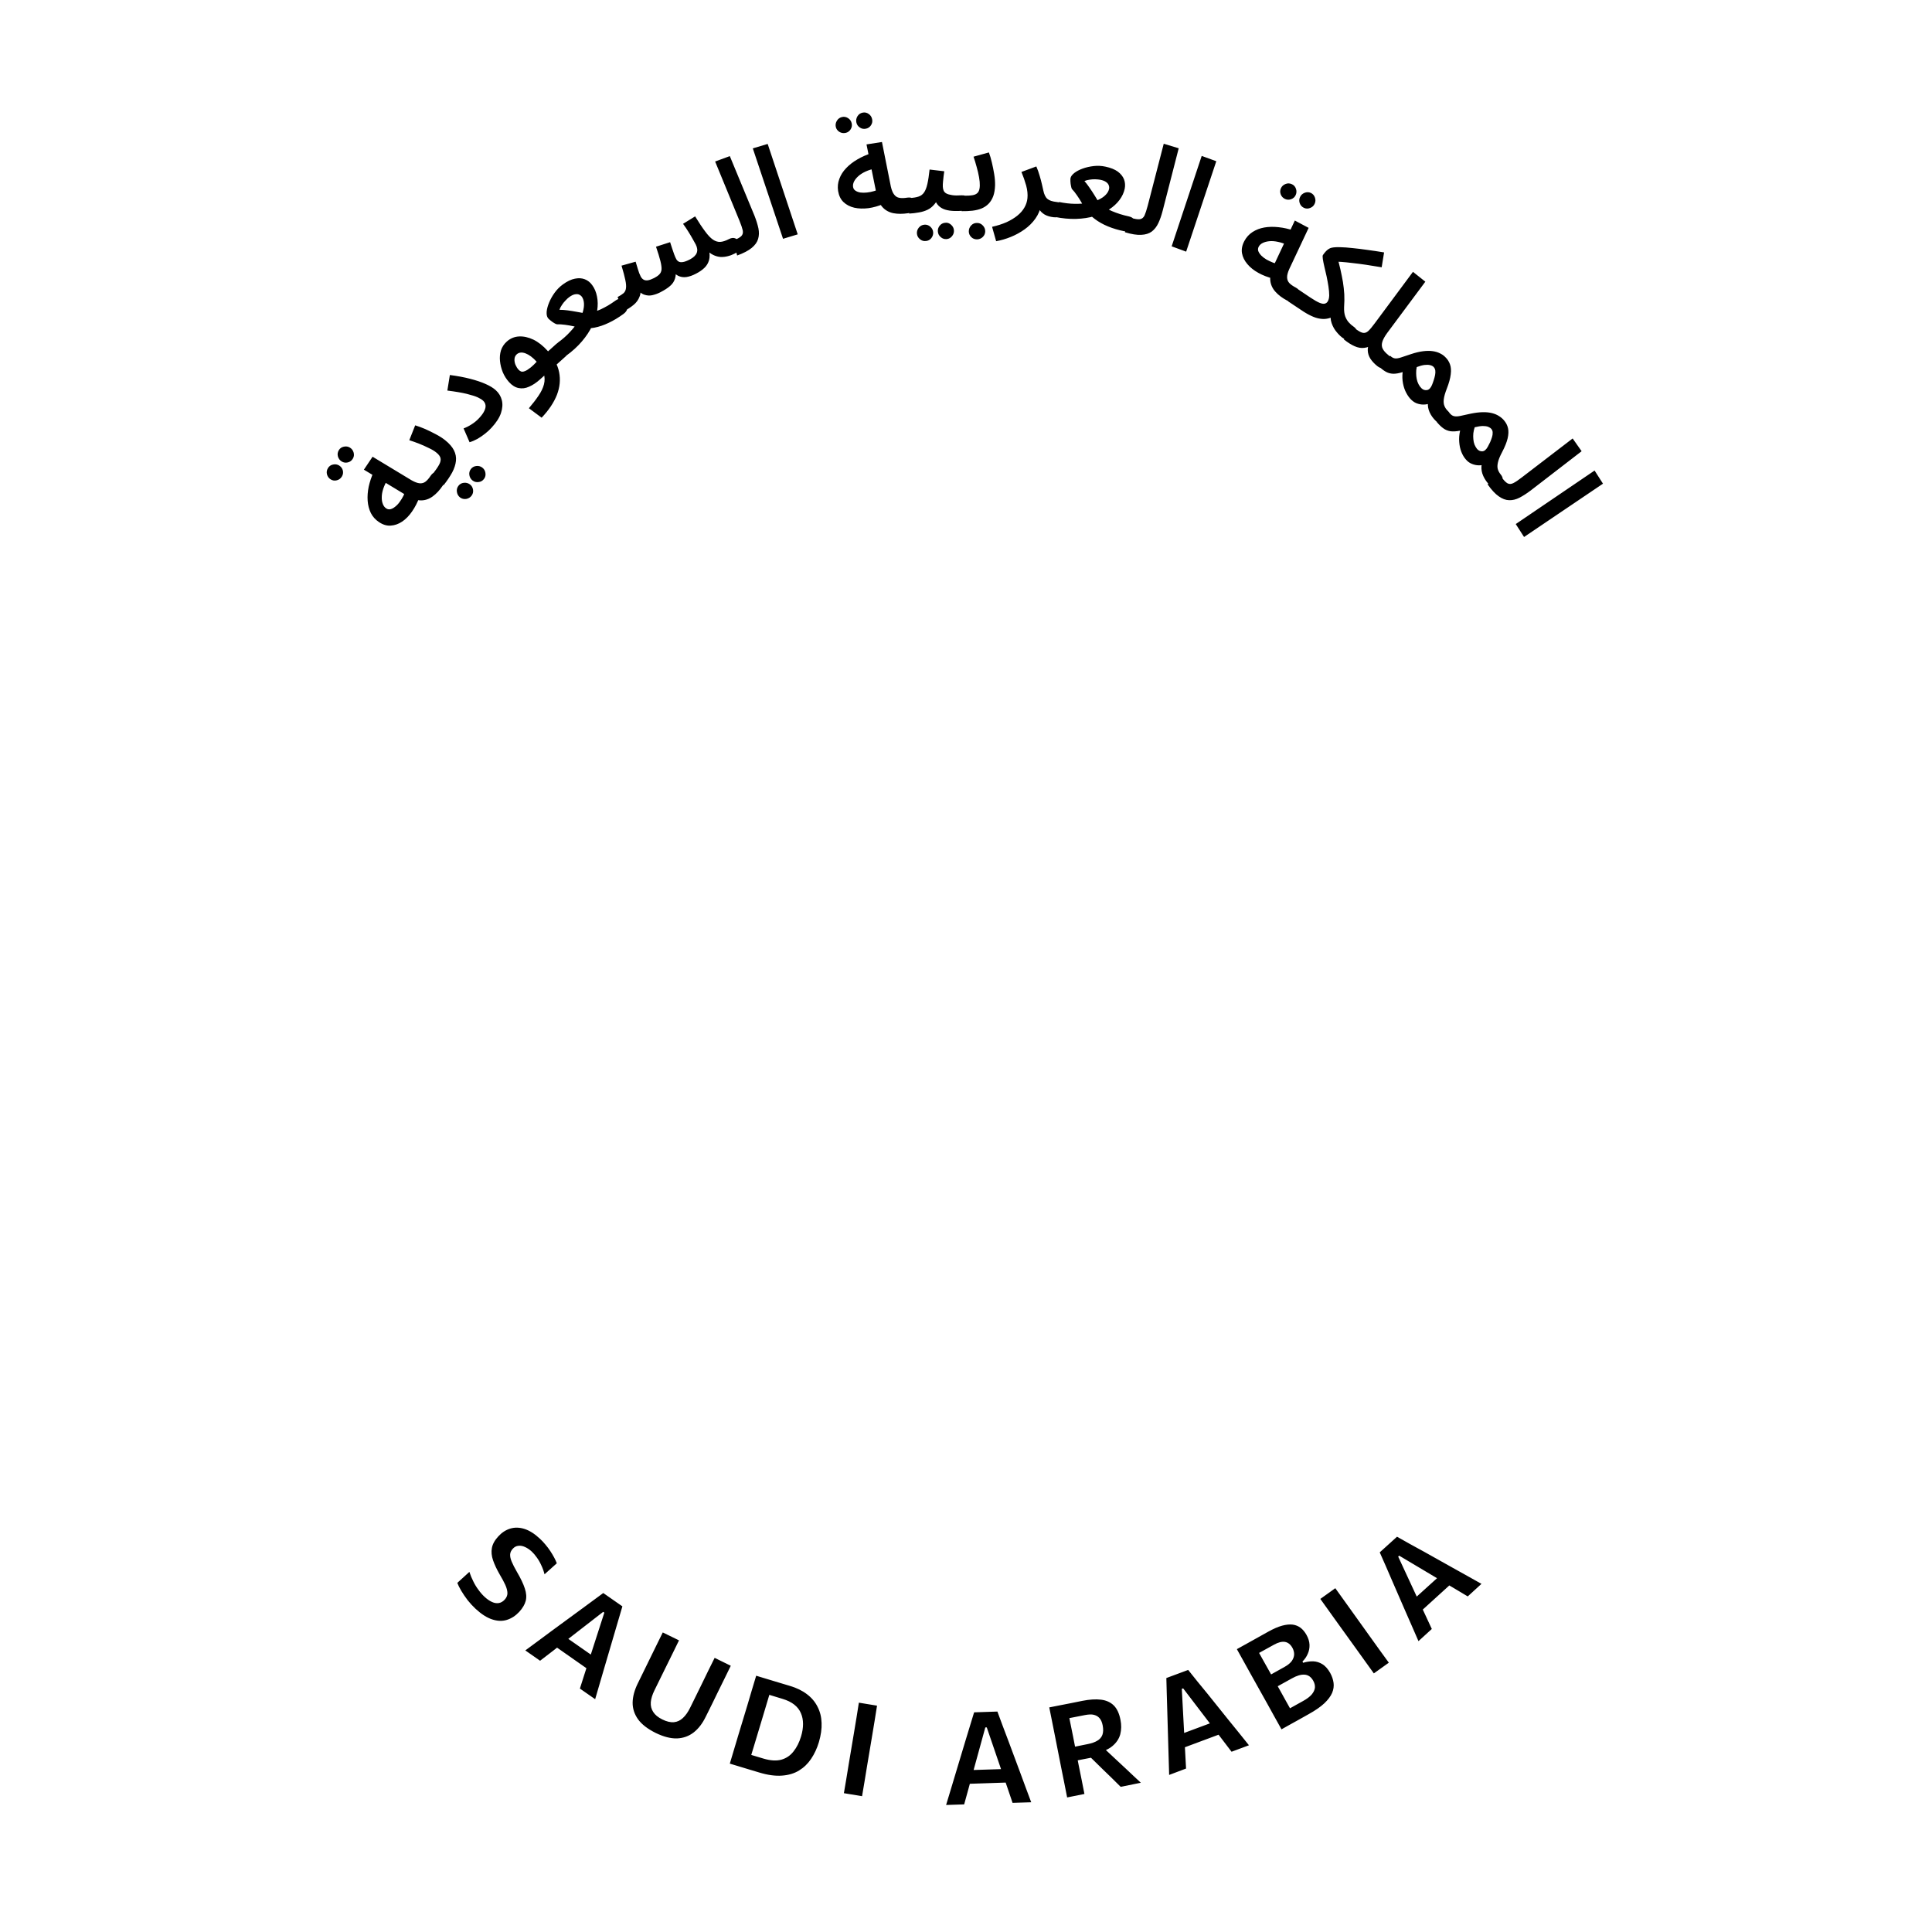
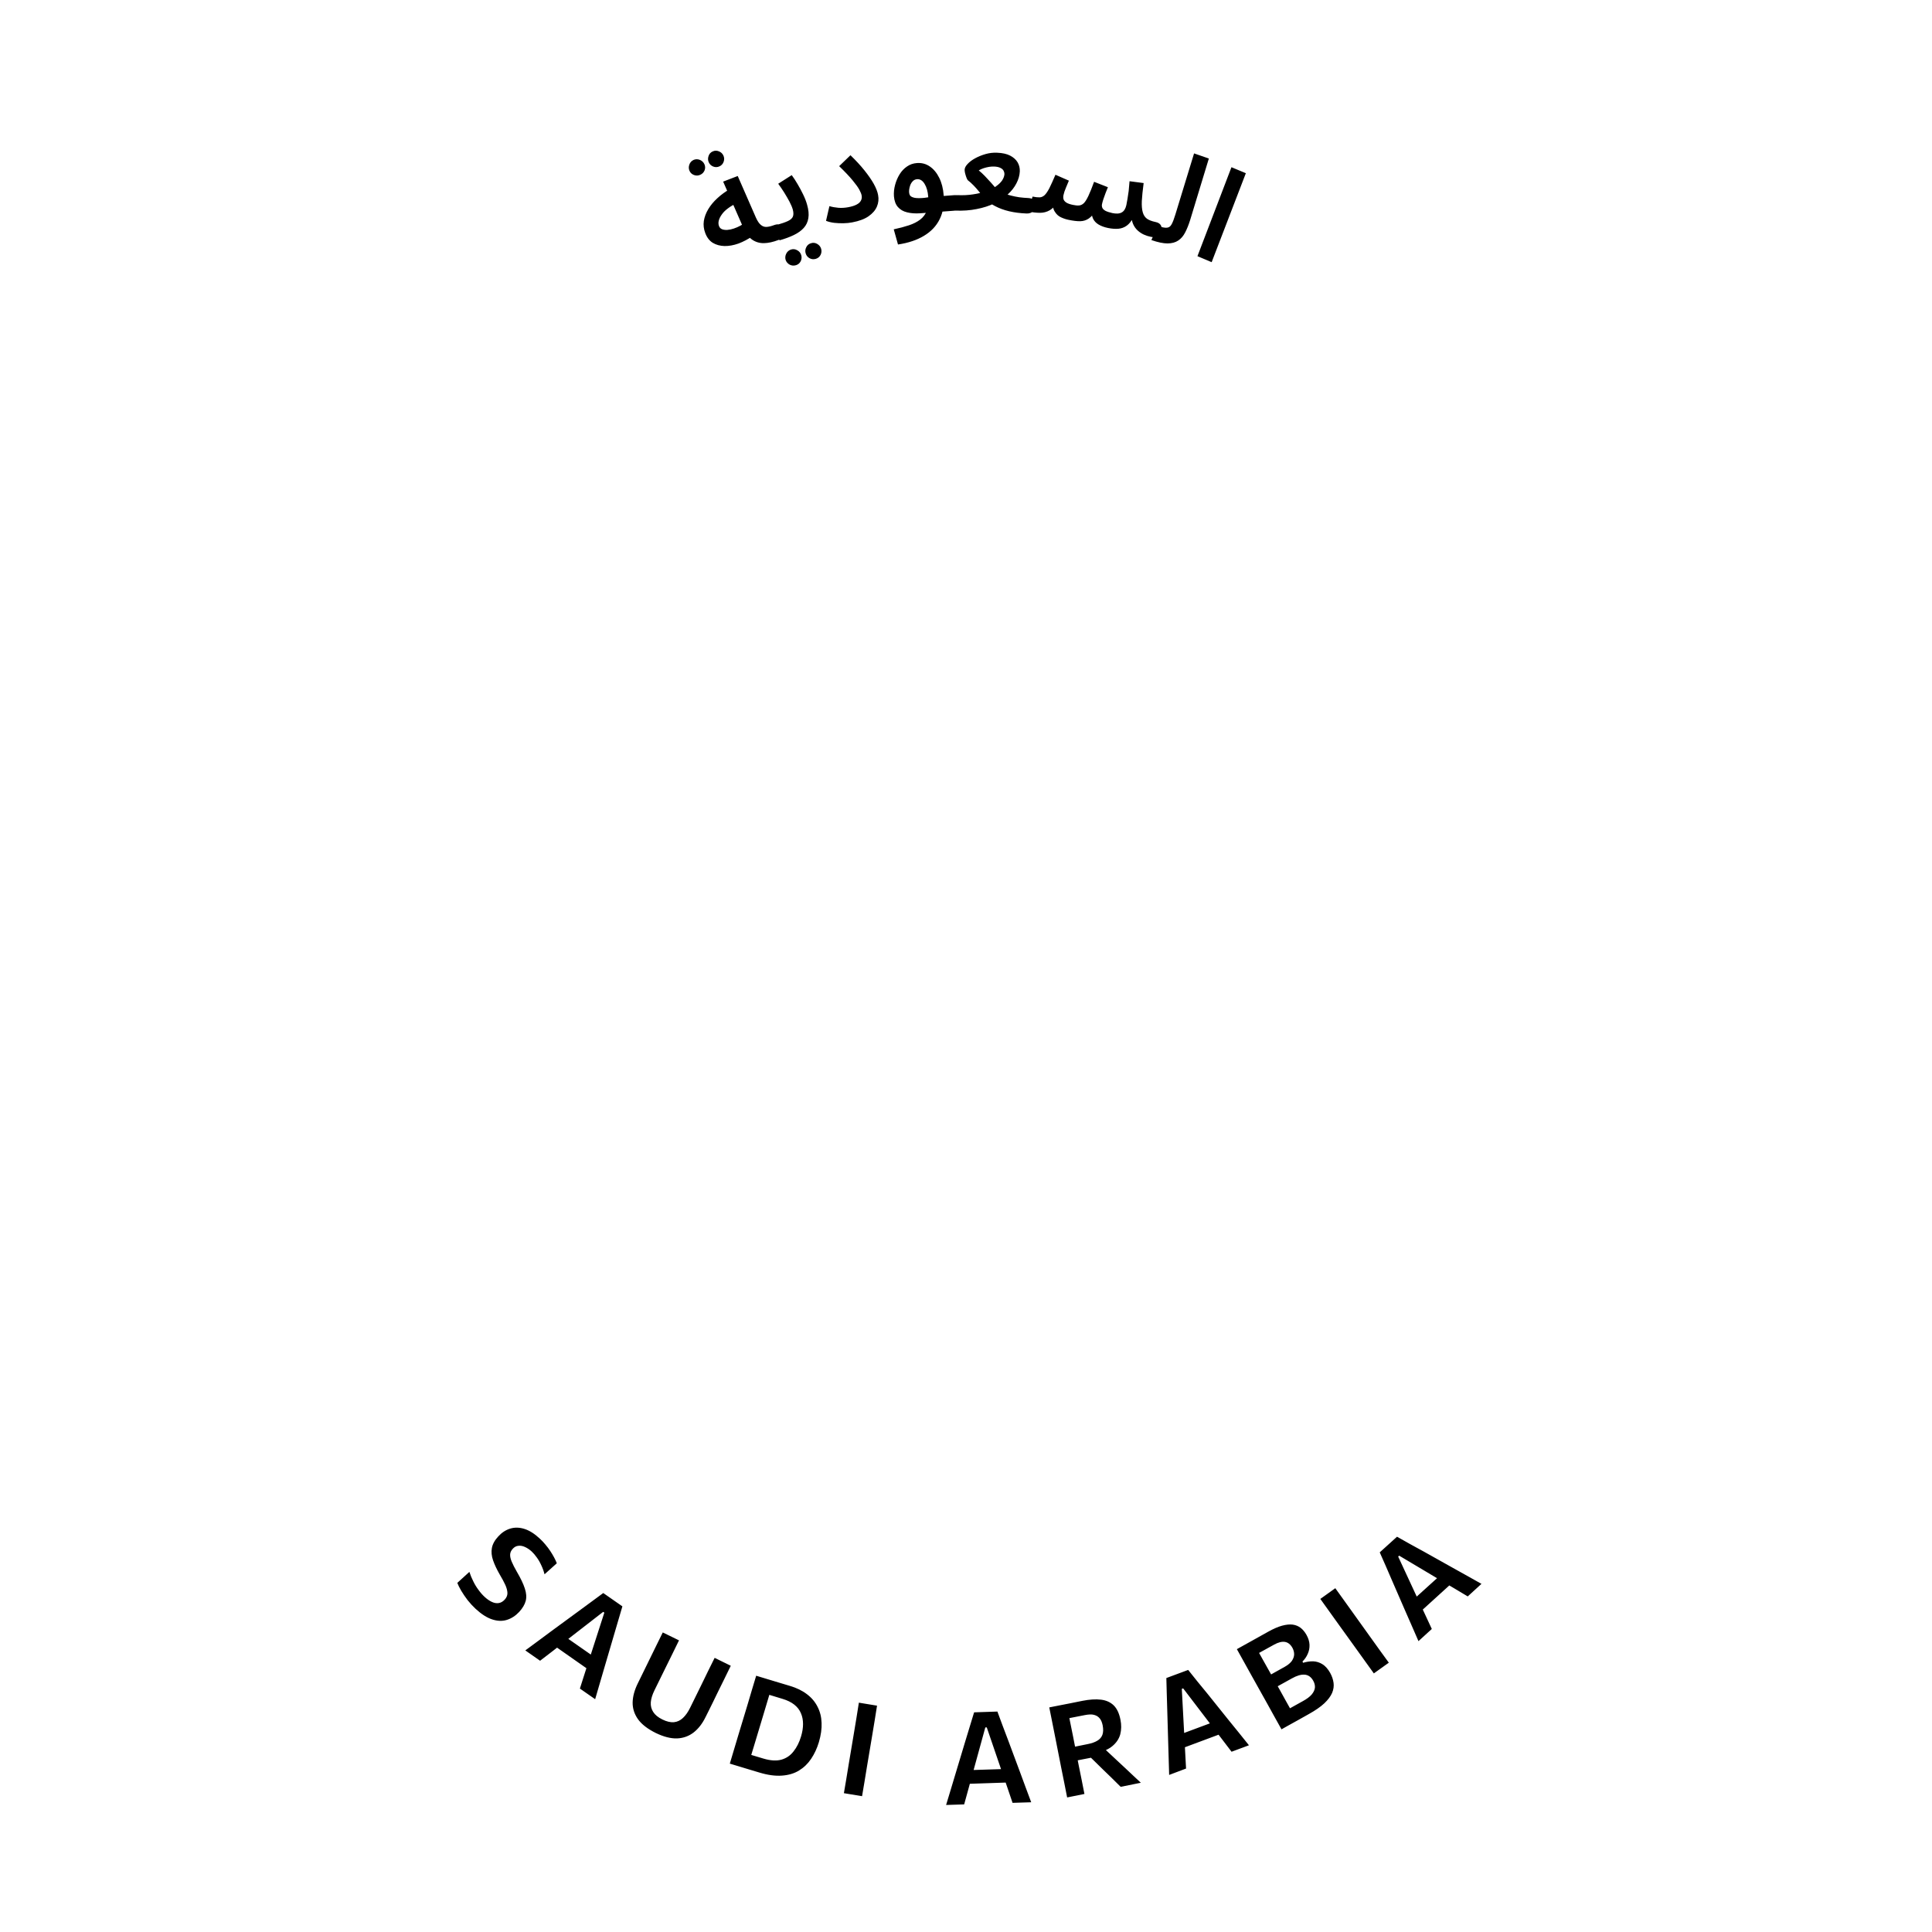
<svg xmlns="http://www.w3.org/2000/svg" viewBox="0 0 200 200">
-   <path d="m36.52 47.49q-.18.3-.52.38-.34.08-.63-.1-.29-.18-.39-.52-.09-.34.09-.64.18-.3.52-.37.35-.08.64.1.29.18.38.52.09.34-.09.63zm-1.13 1.84q-.18.3-.52.39-.34.09-.63-.09-.29-.17-.39-.52-.09-.34.1-.65.18-.3.52-.37.35-.08.64.1.29.18.38.51.08.34-.1.63zm10.45.93q-.49.73-1.05 1.13-.56.41-1.21.41-.66 0-1.46-.49l-4.45-2.69.9-1.34 4.02 2.43q.51.29.85.32.35.03.61-.17.26-.2.53-.61.24-.35.53-.38.29-.03.56.16.28.18.35.52.06.34-.18.71zm-2.41 1.18q-.31.84-.77 1.5-.45.66-1.02 1.05-.57.38-1.18.42-.61.05-1.22-.36-.56-.37-.85-.94-.28-.58-.33-1.27-.05-.7.11-1.47.17-.77.53-1.56l1.47.75q-.33.54-.49 1.02-.16.48-.16.89-.01.4.11.7.11.3.35.46.21.14.45.08.24-.06.48-.26.25-.19.47-.5.22-.3.39-.64.16-.33.25-.68l1.41.81zm6.68-1.87q-.21.29-.56.33-.35.05-.62-.15-.28-.21-.34-.56-.06-.35.15-.63.2-.27.56-.32.35-.04.62.16.28.21.33.55.06.35-.14.62zm-1.29 1.74q-.21.28-.56.34-.35.05-.63-.15-.27-.21-.33-.56-.06-.36.15-.64.21-.28.56-.32.35-.04.63.16.27.2.33.55.05.35-.15.62zm-2.9-1.08l-1.17-1.1q.5-.64.71-1.03.21-.39.14-.68-.07-.29-.44-.58-.28-.23-.75-.45-.46-.23-1-.45-.54-.21-1.04-.37l.61-1.54q.46.14 1.03.38.56.25 1.1.54.54.28.96.61.65.52.92 1.05.27.54.21 1.1-.06.57-.39 1.2-.34.62-.89 1.32zm2.69-4.45l-.62-1.43q.43-.16.84-.43.42-.26.78-.65.38-.41.53-.74.16-.33.12-.59-.04-.27-.25-.46-.18-.17-.56-.35-.39-.17-1.14-.36-.74-.18-2-.34l.26-1.61q1.16.15 2.09.39.94.24 1.61.54.68.3 1.06.65.47.43.62 1.03.15.6-.09 1.33-.24.72-.98 1.52-.28.31-.66.61-.38.3-.79.54-.42.23-.82.35zm7.46-2.54l-1.32-.98q.59-.69 1-1.3.41-.6.56-1.17.15-.58-.03-1.16-.18-.57-.75-1.21-.57-.63-1.13-.84-.56-.21-.91.1-.21.19-.23.49-.02.29.1.59.13.3.32.51.12.13.27.19.16.05.38-.04.23-.08.57-.35.33-.26.82-.79l1.86-1.67q.31-.28.6-.24.29.04.51.28.23.26.21.61-.03.35-.35.64l-2.65 2.38q-.57.51-1.13.75-.55.25-1.08.14-.53-.1-1-.62-.4-.45-.64-1.01-.23-.57-.29-1.16-.06-.58.1-1.11.17-.52.59-.9.55-.5 1.27-.54.72-.04 1.5.33.77.38 1.47 1.16.96 1.06 1.19 2.21.23 1.16-.23 2.35-.47 1.19-1.58 2.36zm2.52-6.4l-.84-1.37q.73-.53 1.24-1.09.52-.55.86-1.08.34-.54.49-1.03.14-.49.11-.89-.03-.4-.22-.67-.11-.14-.29-.22-.18-.07-.44-.02-.25.05-.58.29-.18.13-.38.35-.21.21-.37.46-.17.25-.26.5.41 0 .86.06.45.06.93.15.49.08.95.19.33-.03.71-.14.37-.11.77-.28.39-.18.79-.41.4-.24.79-.52.34-.25.62-.18.29.07.48.33.2.28.14.63-.05.34-.41.6-.78.57-1.53.92-.75.36-1.48.5-.73.13-1.43.07-.33-.13-.75-.22-.42-.09-.87-.15-.45-.06-.83-.05-.09-.01-.29-.13-.2-.12-.39-.28-.19-.15-.25-.24-.16-.22-.13-.65.04-.43.25-.94.21-.52.57-1.02.36-.5.85-.86.67-.49 1.25-.6.57-.12 1.03.06.46.18.76.6.37.5.5 1.18.14.68.02 1.45-.12.77-.51 1.58-.39.82-1.07 1.62-.68.8-1.65 1.5zm5.96-4.61l-.62-1.48q.4-.21.62-.4.21-.19.25-.51.05-.32-.07-.87-.11-.54-.39-1.47l1.46-.41q.1.3.23.76.13.45.29.76.11.22.29.33.17.11.44.08.27-.04.67-.24.33-.17.52-.36.2-.19.24-.5.03-.31-.11-.88-.14-.57-.46-1.5l1.46-.47q.08.28.2.62.11.33.22.64.11.3.21.48.08.16.24.26.16.1.44.06.29-.04.75-.28.56-.3.7-.68.14-.38-.11-.87-.15-.28-.33-.59-.17-.31-.41-.69-.23-.38-.57-.85l1.25-.77q.6.98 1.04 1.56.43.59.81.85.37.25.75.23.38-.02.9-.29.37-.19.64-.08.28.11.43.4.15.3.05.63-.11.33-.5.54-.37.19-.74.28-.38.1-.76.08-.38-.03-.75-.21-.38-.18-.7-.55l.25-.04q.15.66.02 1.13-.13.46-.47.79-.35.34-.88.61-.53.28-1 .35-.46.06-.85-.13-.38-.19-.69-.69l.42-.22q.09.74-.05 1.19-.14.46-.51.77-.36.32-1.02.66-.37.19-.79.29-.42.11-.88-.05-.46-.16-.91-.77l.52-.33q.12.8-.08 1.3-.19.51-.62.86-.43.36-1.04.67zm11.76-5.78l-.43-1.55q.64-.23.86-.46.22-.22.15-.59-.08-.36-.34-1l-2.52-6.13 1.52-.56 2.55 6.16q.28.71.41 1.31.12.6-.03 1.1-.14.5-.66.93-.52.43-1.51.79zm4.75-1.73l-3.13-9.36 1.54-.46 3.11 9.36-1.52.46zm8.59-11.4q-.35.08-.64-.12-.29-.19-.36-.53-.07-.33.11-.63.19-.31.54-.38.33-.07.62.13.29.2.36.54.08.33-.11.63-.19.29-.52.36zm-2.12.44q-.35.07-.64-.11-.3-.19-.37-.52-.07-.34.12-.64.18-.3.54-.38.33-.07.63.13.29.2.36.54.07.33-.12.62-.19.29-.52.36zm6.49 8.31q-.87.13-1.54 0-.68-.14-1.12-.62-.45-.49-.63-1.41l-1.03-5.09 1.6-.25.92 4.61q.13.57.35.84.21.28.54.33.32.06.81-.02.41-.06.63.13.21.2.26.52.05.34-.15.62-.21.28-.64.34zm-2.5-.98q-.83.35-1.62.46-.8.1-1.47-.05-.67-.16-1.11-.58-.44-.42-.56-1.15-.1-.66.13-1.26.22-.6.7-1.1.48-.51 1.17-.91.68-.4 1.5-.66l.44 1.58q-.62.12-1.08.33-.46.21-.76.48-.31.28-.45.56-.14.28-.1.56.04.26.25.39.2.14.51.19.31.04.68 0 .38-.04.74-.15.36-.1.68-.27l.35 1.58zm6.48 3.66q-.35.03-.61-.2-.27-.22-.3-.56-.04-.34.18-.62.22-.28.58-.31.33-.04.6.2.27.23.3.57.03.34-.19.61-.22.28-.56.31zm-2.15.2q-.35.04-.62-.19-.28-.23-.31-.57-.03-.34.19-.62.23-.28.58-.31.34-.03.61.2.27.24.3.57.03.34-.19.62-.22.27-.56.3zm-1.73-2.84l.05-1.61q.56-.03.92-.15.36-.12.57-.43.21-.3.34-.87.13-.57.23-1.5l1.52.18q-.03.22-.07.51-.04.28-.06.57-.03.29-.02.52.01.23.09.41.08.18.28.29.2.11.59.17.38.06.98.02.43-.02.63.2.19.21.21.54.02.34-.21.59-.24.26-.69.28-.69.04-1.18-.03-.5-.07-.82-.26-.33-.19-.53-.51-.19-.32-.27-.8l.56-.01q-.2.58-.52.94-.31.37-.71.56-.4.19-.88.27-.48.09-1.01.12zm7.02 2.67q-.36 0-.6-.24-.25-.25-.25-.59 0-.35.24-.61.24-.26.59-.26.36-.01.61.25.26.26.26.61 0 .34-.25.59-.25.24-.6.25zm-1.59-2.92l.18-1.6q.62.01.99-.06.37-.07.54-.31.16-.23.17-.68.01-.37-.08-.87-.09-.51-.25-1.07-.15-.56-.32-1.05l1.59-.44q.17.45.31 1.05.14.59.24 1.2.1.61.09 1.14-.02.67-.19 1.14-.18.47-.48.78-.3.31-.73.49-.42.17-.94.23-.52.06-1.12.05zm3.57 3.11l-.42-1.49q.84-.19 1.5-.48.65-.3 1.12-.68.47-.38.73-.84.26-.45.31-.96.06-.6-.13-1.31-.2-.71-.49-1.41l1.54-.57q.2.46.34.95.15.5.24.9.1.4.14.62.13.64.43.89.29.25.95.32.44.04.6.28.16.24.12.57-.03.34-.3.56-.27.22-.71.17-.57-.06-.95-.28-.38-.23-.58-.57-.2-.35-.22-.75l.44.3q-.13.78-.59 1.43-.45.64-1.12 1.12-.67.48-1.44.79-.77.31-1.51.44zm6.05-2.52l.46-1.54q.88.18 1.63.19.76.01 1.39-.1.62-.1 1.08-.33.47-.22.74-.51.28-.29.34-.61.04-.17-.03-.36-.06-.19-.27-.34-.21-.16-.61-.24-.22-.04-.51-.05-.3-.01-.59.04-.3.04-.54.14.27.31.52.68.26.37.52.79.26.41.5.84.24.21.57.42.34.21.73.38.4.17.84.31.44.14.91.24.41.09.55.34.14.26.08.58-.07.34-.37.52-.29.19-.72.1-.94-.19-1.71-.51-.77-.32-1.36-.77-.6-.45-1.02-1.01-.13-.33-.35-.7-.21-.37-.47-.74-.25-.37-.52-.65-.05-.08-.09-.31-.05-.22-.06-.47-.01-.24.01-.35.06-.26.4-.53.34-.26.86-.45.53-.19 1.14-.26.61-.07 1.21.06.81.17 1.28.51.47.35.65.81.17.46.07.97-.13.61-.54 1.16-.42.56-1.07.98-.65.43-1.51.69-.87.26-1.92.29-1.05.03-2.22-.21zm7.28 1.59l.59-1.5q.65.2.97.15.31-.05.47-.38.15-.34.33-1.01l1.66-6.42 1.55.47-1.66 6.46q-.19.74-.45 1.29-.26.55-.68.87-.42.31-1.09.34-.67.04-1.69-.27zm4.84 1.46l3.11-9.36 1.51.55-3.12 9.36-1.5-.55zm13.7-3.98q-.32-.15-.44-.48-.12-.33.03-.64.14-.31.47-.44.33-.13.65.01.31.15.42.48.12.34-.03.65-.14.31-.47.43-.32.13-.63-.01zm-1.96-.92q-.32-.15-.45-.48-.12-.32.02-.63.14-.31.47-.44.33-.14.67.02.31.14.42.48.11.33-.03.64-.14.31-.47.43-.32.12-.63-.02zm.24 10.53q-.78-.41-1.24-.93-.46-.51-.53-1.16-.07-.65.33-1.5l2.21-4.71 1.43.76-2 4.25q-.24.53-.23.88.01.35.24.59.22.23.66.46.37.2.43.49.05.28-.1.57-.16.3-.49.4-.33.1-.71-.1zm-1.43-2.28q-.87-.21-1.57-.6-.71-.39-1.15-.92-.44-.52-.55-1.12-.1-.61.24-1.25.31-.59.85-.94.54-.35 1.22-.47.69-.12 1.48-.03.78.08 1.6.36l-.59 1.53q-.57-.27-1.06-.37-.5-.11-.91-.07-.4.04-.68.18-.29.14-.42.39-.12.23-.04.46.09.23.31.46.22.22.54.41.33.18.68.32.35.13.71.18l-.66 1.48zm1.5 2.34l1.01-1.26 1.31.88q.6.4.95.54.35.14.54.08.18-.05.28-.2.16-.24.17-.65 0-.41-.08-.93-.08-.51-.19-1.04-.12-.52-.23-.99-.11-.47-.16-.8-.05-.33.01-.42.18-.26.33-.41.15-.15.29-.23.13-.08.26-.11.35-.08.91-.06.55.01 1.26.09.72.07 1.55.19.83.11 1.73.26l-.25 1.54q-.87-.14-1.62-.26-.75-.11-1.39-.18-.64-.08-1.18-.12-.54-.03-1-.03l.55-.6q.22.75.37 1.41.15.67.26 1.3.1.64.14 1.27.03.64-.02 1.34-.02.58.12.96.15.39.39.64.23.25.43.38.36.24.39.53.03.29-.15.56-.19.29-.53.35-.35.06-.72-.19-.34-.22-.68-.63-.35-.4-.54-.95-.19-.54-.05-1.22l.46.42q-.4.23-.79.32-.39.09-.82.02-.43-.06-.91-.29-.48-.22-1.05-.61l-1.35-.9zm5.77 3.94l1.11-1.17q.53.42.84.49.3.07.58-.18.27-.25.68-.81l3.95-5.32 1.28 1.02-3.95 5.31q-.4.55-.51.94-.11.39.05.7.17.32.55.62.34.27.34.56.01.29-.2.55-.21.26-.56.3-.35.03-.69-.24-.45-.36-.72-.77-.26-.42-.27-.87-.02-.45.27-.96l.36.33q-.52.33-1 .38-.48.06-.99-.17-.51-.22-1.12-.71zm3.59 2.76l1.21-1.06q.25.24.5.27.24.03.63-.1.38-.12 1.02-.34.69-.23 1.25-.3.56-.07.99-.01.43.06.75.22.32.15.54.37.36.34.51.77.16.43.08 1.04-.07.62-.41 1.49-.26.67-.31 1.09-.05.42.07.7.12.29.34.5.31.29.28.58-.02.29-.24.53-.24.24-.58.25-.35.01-.67-.29-.45-.43-.67-.93-.22-.49-.17-1.01l.45.01q-.34.16-.72.2-.38.04-.75-.07-.38-.1-.71-.42-.28-.27-.51-.7-.23-.42-.34-.98-.11-.55-.04-1.18-.57.18-.99.17-.43-.02-.77-.22-.35-.2-.74-.58zm3.96.11q-.07.31-.06.63 0 .32.06.61.06.29.19.54.13.25.31.42.24.23.56.18.32-.05.52-.53.1-.24.18-.5.09-.27.14-.53.05-.26.02-.48-.04-.22-.18-.36-.13-.13-.36-.18-.23-.06-.57-.02-.34.04-.81.22zm2.07 5.68l1.32-.93q.23.28.47.33.24.06.64-.02.39-.08 1.05-.23.72-.15 1.28-.16.56-.01.98.1.42.11.72.31.3.19.5.43.32.37.42.82.1.44-.04 1.05-.14.6-.57 1.42-.34.64-.43 1.05-.1.42-.02.71.09.3.29.54.27.32.21.6-.05.29-.3.5-.26.22-.61.18-.34-.03-.62-.36-.4-.48-.57-1-.16-.52-.05-1.02l.44.06q-.35.11-.73.11-.38 0-.74-.15-.37-.14-.66-.5-.25-.29-.43-.74-.18-.45-.22-1.02-.05-.56.09-1.18-.59.12-1.01.06-.42-.07-.74-.31-.32-.23-.67-.65zm3.93.55q-.1.3-.14.62-.03.32 0 .61.02.3.12.56.11.26.26.45.22.26.55.25.32-.02.57-.48.12-.22.24-.47.11-.26.19-.51.08-.25.07-.48 0-.22-.14-.38-.11-.13-.33-.22-.22-.08-.56-.08-.34.01-.83.13zm1.33 5.9l1.39-.81q.39.55.67.71.28.15.61-.02.33-.16.88-.59l5.26-4.03.93 1.32-5.28 4.07q-.61.46-1.15.74-.55.28-1.07.26-.53-.01-1.08-.4-.55-.38-1.16-1.25zm2.92 4.12l8.16-5.54.87 1.36-8.17 5.52-.86-1.34zm-107.68 112.29q-.43-.4-.82-.89-.38-.5-.66-.97-.28-.48-.41-.82l1.25-1.14q.16.5.4.97.23.48.54.89.3.42.65.74.37.34.74.51.36.17.7.12.34-.05.62-.35.29-.31.29-.68-.01-.38-.22-.85-.22-.48-.58-1.08-.46-.8-.69-1.47-.23-.67-.12-1.27.11-.61.67-1.21.54-.59 1.23-.8.69-.21 1.46.03.77.24 1.57.98.32.29.6.63.29.34.52.69.23.35.4.67.17.32.27.59l-1.27 1.14q-.12-.48-.33-.92-.2-.45-.47-.82-.26-.37-.53-.62-.33-.3-.68-.46-.36-.17-.69-.13-.34.03-.59.31-.25.27-.27.58-.02.32.16.75.18.43.53 1.04.6 1.02.83 1.74.24.72.09 1.29-.15.56-.67 1.13-.57.61-1.28.83-.7.22-1.52-.05-.81-.26-1.72-1.1zm5.15 4.31q.65-.48 1.37-1.01.72-.53 1.36-1.01l2.77-2.03q.75-.56 1.36-1 .6-.44 1.21-.89l1.98 1.38q-.23.75-.43 1.46-.21.72-.47 1.6l-.97 3.3q-.23.8-.48 1.64-.25.84-.47 1.61l-1.58-1.1q.25-.78.51-1.6.27-.82.5-1.55l1.52-4.71-.12-.08-3.87 3q-.63.49-1.32 1.03-.69.53-1.34 1.03l-1.53-1.07zm2.94-.53l.96-1.05 3.64 2.54-.69 1.25-3.91-2.74zm10.57 9.08q-1.27-.63-1.84-1.42-.57-.8-.56-1.74.02-.93.53-1.97.12-.24.31-.63.19-.39.42-.86.23-.47.46-.94.41-.82.73-1.49.33-.66.67-1.36l1.68.82q-.35.7-.67 1.37-.33.66-.73 1.48l-1.14 2.32q-.33.67-.38 1.23-.04.57.25 1.01.28.45.95.78.67.33 1.2.28.52-.05.93-.44.41-.38.74-1.05l1.14-2.32q.4-.82.72-1.48.33-.67.68-1.37l1.67.82q-.35.7-.67 1.37-.33.66-.73 1.48-.23.47-.46.95-.24.47-.43.87-.19.39-.31.62-.5 1.03-1.24 1.61-.75.58-1.72.62-.98.03-2.2-.56zm7.66 3.17q.22-.74.43-1.44.21-.69.46-1.54l.93-3.07q.26-.88.47-1.59.22-.7.44-1.46.55.17 1.12.34.57.17 1.16.35.59.18 1.2.36 1.05.31 1.77.86.72.54 1.1 1.3.39.75.42 1.67.04.92-.28 2-.29.96-.8 1.72-.5.75-1.25 1.21-.75.46-1.77.53-1.03.08-2.35-.32-.59-.18-1.1-.33-.51-.16-.99-.3-.47-.14-.96-.29zm2.22-.9l1.27.38q1.08.32 1.85.11.77-.22 1.26-.86.5-.63.77-1.53.21-.69.21-1.3 0-.62-.22-1.12-.21-.51-.69-.89-.47-.37-1.2-.59l-1.38-.42q-.14.47-.28.94-.14.47-.32 1.07l-.68 2.26q-.17.56-.31 1.03-.14.46-.28.92zm9.59 3.96q.13-.76.25-1.48.12-.71.26-1.59l.53-3.16q.15-.9.27-1.63.12-.73.24-1.51l1.88.31q-.12.78-.24 1.51-.13.73-.27 1.63l-.53 3.16q-.14.88-.26 1.59-.12.72-.25 1.48l-1.88-.31zm10.58 1.22q.23-.77.49-1.62.26-.86.49-1.63l.99-3.29q.27-.89.49-1.61.22-.72.44-1.44l2.41-.08q.27.74.53 1.43.27.7.59 1.56l1.2 3.22q.29.78.59 1.6.31.83.59 1.58l-1.93.06q-.26-.77-.54-1.59-.28-.82-.53-1.54l-1.6-4.68-.15 0-1.3 4.73q-.22.77-.44 1.61-.23.85-.45 1.63l-1.87.06zm2.04-2.18l.14-1.42 4.43-.14.2 1.4-4.77.16zm10.49 1.4q-.15-.76-.29-1.47-.14-.72-.32-1.59l-.62-3.15q-.18-.89-.32-1.61-.14-.73-.3-1.5.41-.08.96-.19.55-.11 1.18-.23.63-.13 1.29-.26 1.11-.22 1.93-.12.81.1 1.32.6.5.5.69 1.48.16.79-.02 1.5-.19.7-.81 1.22-.62.52-1.77.76l.53-.87 1.71 1.6q.4.37.85.79.44.42.87.82.43.4.75.7l-2.09.42q-.49-.49-.95-.94-.46-.45-.9-.87l-2.03-1.99 1.27.7-2.16.42-.28-1.41 1.63-.33q.62-.12 1-.35.39-.23.53-.61.14-.39.03-.97-.09-.46-.29-.71-.19-.24-.46-.34-.26-.1-.55-.09-.28.01-.57.07l-2.86.56 1.05-1.43q.16.81.3 1.53.15.72.32 1.58l.56 2.87q.18.87.32 1.58.14.71.29 1.47l-1.79.36zm10.56-2.33q-.03-.81-.05-1.7-.03-.9-.05-1.7l-.1-3.44q-.03-.93-.05-1.68-.02-.75-.04-1.51l2.26-.84q.49.62.96 1.2.47.57 1.05 1.28l2.15 2.68q.53.65 1.08 1.33.55.68 1.05 1.31l-1.8.67q-.5-.65-1.02-1.34-.53-.68-.99-1.29l-3-3.93-.14.05.26 4.89q.04.8.09 1.68.05.87.09 1.68l-1.75.66zm1.24-2.72l-.32-1.39 4.16-1.55.64 1.27-4.48 1.67zm13.2-3.57q-.62.34-1.14.64-.52.29-.94.52-.43.24-.73.41-.37-.68-.73-1.31-.35-.64-.78-1.41l-1.57-2.81q-.44-.79-.8-1.44-.36-.64-.74-1.33.68-.38 1.53-.85.85-.48 1.72-.96.81-.45 1.43-.62.63-.17 1.11-.11.47.07.82.34.34.27.59.71.3.53.32 1.03.02.5-.18.94-.19.45-.55.8l.07.13q.53-.16 1.04-.15.51.02.96.3.45.28.8.9.28.51.35 1.03.07.51-.15 1.04-.23.53-.81 1.08-.59.55-1.62 1.12zm-1.93-.61l1.35-.75q.6-.33.9-.68.29-.35.33-.7.03-.36-.18-.73-.33-.58-.89-.62-.56-.04-1.32.39l-1.84 1.02-.69-1.22 1.79-1q.5-.28.74-.61.23-.34.24-.68 0-.35-.18-.68-.3-.53-.77-.61-.48-.08-1.14.29l-1.54.85q.24.43.49.88.25.44.55.98l1.17 2.09q.28.52.52.94.23.42.47.84zm8.68-3.61q-.45-.62-.87-1.21-.43-.59-.94-1.31l-1.88-2.61q-.53-.74-.96-1.34-.43-.6-.89-1.24l1.55-1.11q.46.64.89 1.24.43.6.96 1.34l1.87 2.61q.52.72.94 1.31.43.59.88 1.21l-1.55 1.11zm4.62-3.34q-.33-.74-.68-1.56-.36-.82-.68-1.55l-1.37-3.15q-.38-.86-.67-1.55-.3-.69-.61-1.38l1.79-1.62q.68.38 1.33.75.66.36 1.46.8l3 1.68q.72.41 1.49.83.77.43 1.46.82l-1.42 1.3q-.7-.42-1.44-.86-.75-.44-1.41-.83l-4.25-2.53-.1.1 2.06 4.44q.34.73.71 1.52.37.79.71 1.53l-1.38 1.26zm.14-2.99l-.82-1.17 3.29-2.98 1.06.94-3.53 3.21z" />
+   <path d="m74.48 17.22q-.32.15-.65.02-.32-.13-.46-.44-.14-.31-.02-.65.11-.34.44-.48.31-.14.64 0 .32.13.46.44.14.31.02.64-.12.33-.43.47zm-1.98.87q-.32.15-.65.03-.33-.12-.47-.43-.14-.31-.02-.65.12-.34.45-.49.31-.13.64 0 .33.14.47.45.14.31.02.63-.13.32-.44.46zm8.09 6.75q-.83.32-1.51.33-.69.01-1.23-.37-.54-.38-.91-1.24l-2.08-4.76 1.51-.58 1.88 4.3q.24.54.51.76.27.23.6.21.33-.02.78-.19.4-.15.65-.01.25.14.37.45.12.32-.02.63-.14.32-.55.47zm-2.65-.42q-.74.51-1.49.79-.76.27-1.45.26-.69-.02-1.21-.33-.52-.32-.78-1.01-.24-.62-.15-1.25.1-.63.46-1.23.36-.6.94-1.13.58-.54 1.33-.97l.76 1.45q-.57.25-.98.56-.41.3-.64.63-.24.33-.32.64-.08.3.02.57.09.24.32.33.23.09.55.07.31-.02.66-.14.36-.12.69-.3.33-.18.61-.41l.68 1.47zm6.53 2.37q-.34.11-.65-.05-.31-.17-.41-.49-.11-.33.05-.65.15-.32.49-.42.32-.11.63.06.32.18.42.5.1.32-.05.64-.16.31-.48.41zm-2.06.66q-.34.11-.66-.05-.31-.17-.42-.49-.1-.32.06-.65.16-.32.5-.43.32-.1.63.07.32.17.42.5.1.32-.05.64-.16.31-.48.41zm-1.72-2.57l-.3-1.59q.78-.22 1.18-.41.4-.19.51-.46.11-.28-.01-.73-.1-.35-.34-.81-.24-.45-.55-.95-.31-.49-.62-.91l1.4-.89q.29.39.6.92.31.52.58 1.08.27.55.41 1.06.23.8.13 1.39-.09.59-.48 1.02-.38.42-1.02.73-.64.31-1.49.55zm4.82-2.02l.35-1.52q.44.13.93.17.49.04 1.02-.06.54-.1.86-.27.33-.17.45-.41.13-.24.08-.52-.04-.24-.24-.61-.2-.37-.69-.96-.49-.6-1.4-1.48l1.17-1.13q.84.81 1.44 1.56.61.76.97 1.4.36.65.45 1.16.12.62-.12 1.19-.24.57-.87 1.01-.62.43-1.69.63-.41.08-.9.09-.48.01-.95-.04-.48-.06-.86-.21zm7.45 2.45l-.44-1.57q.89-.19 1.58-.42.69-.23 1.16-.59.47-.36.69-.93.21-.57.14-1.42-.06-.84-.38-1.35-.31-.51-.77-.48-.29.02-.48.24-.2.22-.28.54-.09.31-.07.59.01.18.1.32.1.13.33.2.23.08.66.07.43 0 1.13-.12l2.49-.19q.42-.03.63.18.2.21.23.54.02.34-.21.6-.23.26-.67.29l-3.55.27q-.76.05-1.35-.1-.59-.14-.95-.55-.35-.4-.41-1.11-.04-.59.12-1.18.16-.6.47-1.1.31-.5.77-.81.45-.31 1.01-.35.74-.06 1.34.35.6.41.98 1.18.38.76.46 1.81.11 1.42-.42 2.48-.52 1.05-1.62 1.71-1.09.66-2.69.9zm5.92-3.51l.2-1.6q.9.04 1.65-.08.74-.11 1.34-.31.6-.21 1.02-.51.42-.29.65-.62.22-.34.24-.66 0-.18-.09-.35-.1-.18-.33-.29-.23-.12-.64-.14-.22-.01-.51.03-.3.05-.58.14-.28.09-.51.23.32.26.63.58.32.33.64.69.33.37.63.75.27.18.64.33.36.15.77.25.42.11.88.18.46.06.94.08.42.02.6.25.18.23.17.56-.02.34-.28.57-.26.24-.69.22-.97-.04-1.78-.23-.81-.19-1.47-.54-.66-.34-1.17-.83-.17-.3-.45-.63-.27-.34-.58-.66-.32-.33-.62-.56-.06-.07-.14-.28-.08-.22-.14-.46-.05-.24-.04-.35.01-.27.3-.58.29-.32.78-.59.49-.27 1.08-.44.59-.17 1.2-.14.83.03 1.35.3.52.27.77.69.25.43.23.94-.03.63-.35 1.24-.31.61-.89 1.14-.57.53-1.38.93-.81.39-1.84.59-1.03.21-2.23.16zm7.55.09l.46-1.54q.44.09.73.08.28-.01.52-.23.23-.22.49-.72.25-.5.63-1.39l1.39.61q-.12.29-.3.72-.19.44-.26.78-.05.24.01.44.07.19.3.34.23.14.67.23.36.08.63.06.27-.02.5-.24.22-.22.47-.75.25-.53.59-1.46l1.43.56q-.11.27-.24.6-.12.34-.23.64-.1.31-.14.51-.04.17.02.35.06.18.31.33.25.14.75.25.63.13.98-.08.34-.2.46-.75.06-.31.12-.66.06-.36.12-.8.05-.44.09-1.01l1.46.19q-.15 1.13-.19 1.86-.03.73.1 1.17.12.43.43.66.31.22.88.34.41.08.56.34.14.26.07.58-.07.33-.36.52-.29.19-.73.1-.4-.08-.75-.24-.36-.17-.64-.43-.28-.26-.45-.63-.17-.38-.19-.87l.22.13q-.31.6-.7.88-.39.28-.87.32-.48.04-1.07-.08-.58-.12-.98-.36-.4-.24-.58-.63-.18-.39-.1-.98l.46.1q-.4.62-.79.89-.4.27-.88.28-.48.01-1.2-.14-.41-.08-.81-.27-.39-.18-.64-.6-.26-.41-.23-1.17l.61.07q-.4.69-.88.97-.47.27-1.02.27-.56 0-1.23-.14zm12.76 2.96l.66-1.47q.64.23.96.19.31-.03.48-.36.18-.33.38-.99l1.94-6.34 1.53.53-1.94 6.38q-.23.73-.51 1.27-.28.55-.72.84-.43.29-1.1.3-.68 0-1.68-.35zm4.77 1.67l3.52-9.21 1.49.62-3.54 9.21-1.47-.62zm-74.73 140.02q-.43-.4-.82-.89-.38-.5-.66-.97-.28-.48-.41-.82l1.25-1.14q.16.5.4.97.23.48.54.89.3.42.65.74.37.34.74.51.36.17.7.12.34-.05.62-.35.29-.31.29-.68-.01-.38-.22-.85-.22-.48-.58-1.08-.46-.8-.69-1.47-.23-.67-.12-1.27.11-.61.67-1.21.54-.59 1.23-.8.69-.21 1.46.03.77.24 1.57.98.32.29.6.63.29.34.52.69.23.35.4.67.17.32.27.59l-1.27 1.14q-.12-.48-.33-.92-.2-.45-.47-.82-.26-.37-.53-.62-.33-.3-.68-.46-.36-.17-.69-.13-.34.03-.59.31-.25.27-.27.58-.02.32.16.75.18.43.53 1.04.6 1.02.83 1.74.24.72.09 1.29-.15.56-.67 1.13-.57.61-1.28.83-.7.22-1.52-.05-.81-.26-1.72-1.1zm5.15 4.31q.65-.48 1.37-1.01.72-.53 1.36-1.01l2.77-2.03q.75-.56 1.36-1 .6-.44 1.21-.89l1.98 1.38q-.23.75-.43 1.46-.21.72-.47 1.6l-.97 3.3q-.23.8-.48 1.64-.25.84-.47 1.61l-1.58-1.1q.25-.78.51-1.6.27-.82.5-1.55l1.52-4.71-.12-.08-3.87 3q-.63.49-1.32 1.03-.69.53-1.34 1.03l-1.53-1.07zm2.94-.53l.96-1.05 3.64 2.54-.69 1.25-3.91-2.74zm10.57 9.08q-1.27-.63-1.84-1.42-.57-.8-.56-1.74.02-.93.53-1.97.12-.24.31-.63.19-.39.42-.86.23-.47.46-.94.41-.82.73-1.49.33-.66.67-1.36l1.68.82q-.35.7-.67 1.37-.33.66-.73 1.48l-1.14 2.32q-.33.67-.38 1.23-.04.57.25 1.01.28.45.95.78.67.33 1.2.28.52-.05.93-.44.41-.38.74-1.05l1.14-2.32q.4-.82.72-1.48.33-.67.68-1.37l1.67.82q-.35.7-.67 1.37-.33.66-.73 1.48-.23.47-.46.95-.24.47-.43.87-.19.39-.31.62-.5 1.03-1.24 1.61-.75.58-1.72.62-.98.03-2.2-.56zm7.66 3.17q.22-.74.43-1.44.21-.69.46-1.54l.93-3.07q.26-.88.47-1.59.22-.7.44-1.46.55.17 1.12.34.57.17 1.16.35.59.18 1.2.36 1.05.31 1.77.86.72.54 1.1 1.3.39.75.42 1.67.04.92-.28 2-.29.96-.8 1.72-.5.75-1.25 1.21-.75.46-1.77.53-1.03.08-2.35-.32-.59-.18-1.1-.33-.51-.16-.99-.3-.47-.14-.96-.29zm2.22-.9l1.27.38q1.08.32 1.85.11.77-.22 1.26-.86.5-.63.77-1.53.21-.69.21-1.3 0-.62-.22-1.12-.21-.51-.69-.89-.47-.37-1.2-.59l-1.38-.42q-.14.47-.28.94-.14.47-.32 1.07l-.68 2.26q-.17.56-.31 1.03-.14.46-.28.92zm9.59 3.96q.13-.76.25-1.48.12-.71.26-1.59l.53-3.16q.15-.9.27-1.63.12-.73.24-1.51l1.88.31q-.12.78-.24 1.51-.13.73-.27 1.63l-.53 3.16q-.14.88-.26 1.59-.12.72-.25 1.48l-1.88-.31zm10.58 1.22q.23-.77.49-1.62.26-.86.49-1.63l.99-3.29q.27-.89.49-1.61.22-.72.44-1.44l2.41-.08q.27.74.53 1.43.27.7.59 1.56l1.2 3.22q.29.78.59 1.6.31.83.59 1.58l-1.93.06q-.26-.77-.54-1.59-.28-.82-.53-1.54l-1.6-4.68-.15 0-1.3 4.73q-.22.77-.44 1.61-.23.85-.45 1.63l-1.87.06zm2.04-2.18l.14-1.42 4.43-.14.2 1.4-4.77.16zm10.49 1.4q-.15-.76-.29-1.47-.14-.72-.32-1.59l-.62-3.15q-.18-.89-.32-1.61-.14-.73-.3-1.5.41-.08.96-.19.55-.11 1.18-.23.63-.13 1.29-.26 1.11-.22 1.93-.12.81.1 1.32.6.5.5.69 1.48.16.79-.02 1.5-.19.7-.81 1.22-.62.52-1.77.76l.53-.87 1.71 1.6q.4.37.85.79.44.42.87.82.43.4.75.7l-2.09.42q-.49-.49-.95-.94-.46-.45-.9-.87l-2.03-1.99 1.27.7-2.16.42-.28-1.41 1.63-.33q.62-.12 1-.35.39-.23.53-.61.14-.39.03-.97-.09-.46-.29-.71-.19-.24-.46-.34-.26-.1-.55-.09-.28.01-.57.07l-2.86.56 1.05-1.43q.16.81.3 1.53.15.72.32 1.58l.56 2.87q.18.87.32 1.58.14.71.29 1.47l-1.79.36zm10.56-2.33q-.03-.81-.05-1.7-.03-.9-.05-1.7l-.1-3.44q-.03-.93-.05-1.68-.02-.75-.04-1.51l2.26-.84q.49.62.96 1.2.47.57 1.05 1.28l2.15 2.68q.53.65 1.08 1.33.55.68 1.05 1.31l-1.8.67q-.5-.65-1.02-1.34-.53-.68-.99-1.29l-3-3.93-.14.05.26 4.89q.04.8.09 1.68.05.87.09 1.68l-1.75.66zm1.24-2.72l-.32-1.39 4.16-1.55.64 1.27-4.48 1.67zm13.2-3.57q-.62.34-1.14.64-.52.29-.94.52-.43.24-.73.41-.37-.68-.73-1.31-.35-.64-.78-1.41l-1.57-2.81q-.44-.79-.8-1.44-.36-.64-.74-1.33.68-.38 1.53-.85.85-.48 1.72-.96.81-.45 1.43-.62.63-.17 1.11-.11.47.07.82.34.34.27.59.71.3.53.32 1.03.02.5-.18.94-.19.45-.55.8l.07.13q.53-.16 1.04-.15.51.02.96.3.45.28.8.9.28.51.35 1.03.07.51-.15 1.04-.23.53-.81 1.08-.59.55-1.62 1.12zm-1.93-.61l1.35-.75q.6-.33.9-.68.29-.35.33-.7.03-.36-.18-.73-.33-.58-.89-.62-.56-.04-1.32.39l-1.84 1.02-.69-1.22 1.79-1q.5-.28.74-.61.23-.34.24-.68 0-.35-.18-.68-.3-.53-.77-.61-.48-.08-1.14.29l-1.54.85q.24.43.49.88.25.44.55.98l1.17 2.09q.28.52.52.94.23.42.47.84zm8.68-3.61q-.45-.62-.87-1.21-.43-.59-.94-1.31l-1.88-2.61q-.53-.74-.96-1.34-.43-.6-.89-1.24l1.55-1.11q.46.64.89 1.24.43.6.96 1.34l1.87 2.61q.52.72.94 1.31.43.59.88 1.21l-1.55 1.11zm4.62-3.34q-.33-.74-.68-1.56-.36-.82-.68-1.55l-1.37-3.15q-.38-.86-.67-1.55-.3-.69-.61-1.38l1.79-1.62q.68.38 1.33.75.66.36 1.46.8l3 1.68q.72.41 1.49.83.77.43 1.46.82l-1.42 1.3q-.7-.42-1.44-.86-.75-.44-1.41-.83l-4.25-2.53-.1.1 2.06 4.44q.34.73.71 1.52.37.79.71 1.53l-1.38 1.26zm.14-2.99l-.82-1.17 3.29-2.98 1.06.94-3.53 3.21z" />
</svg>
